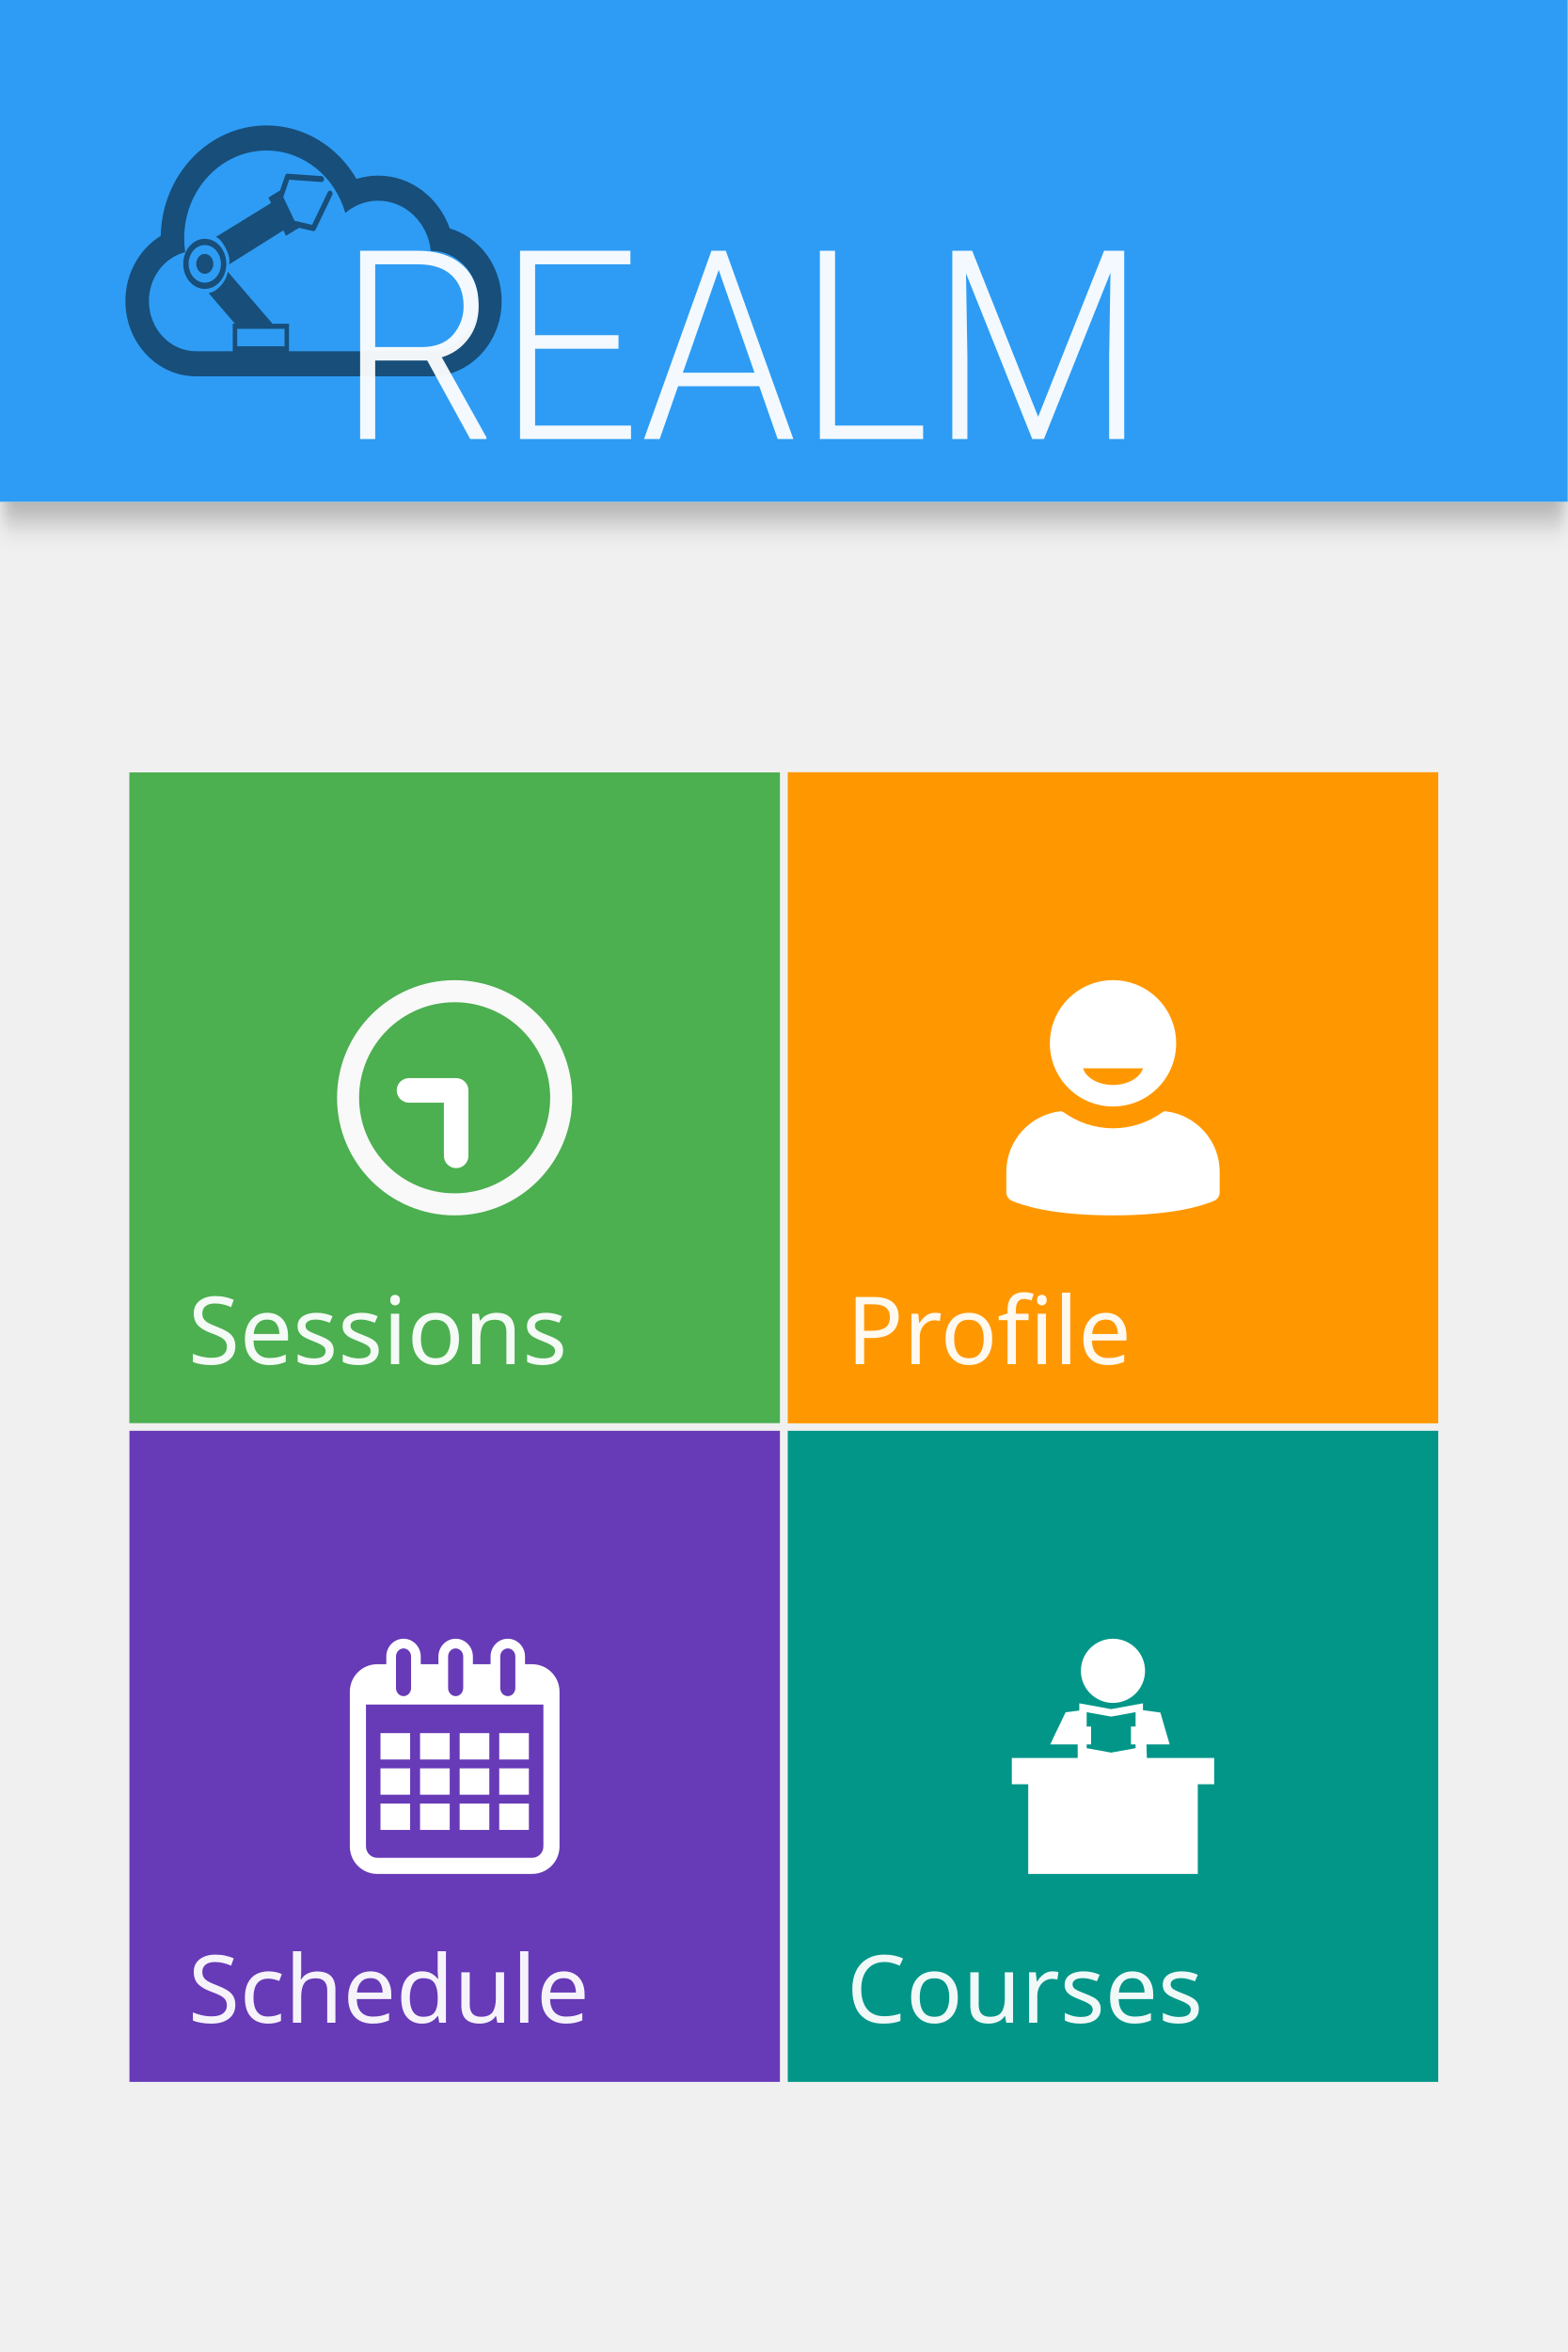
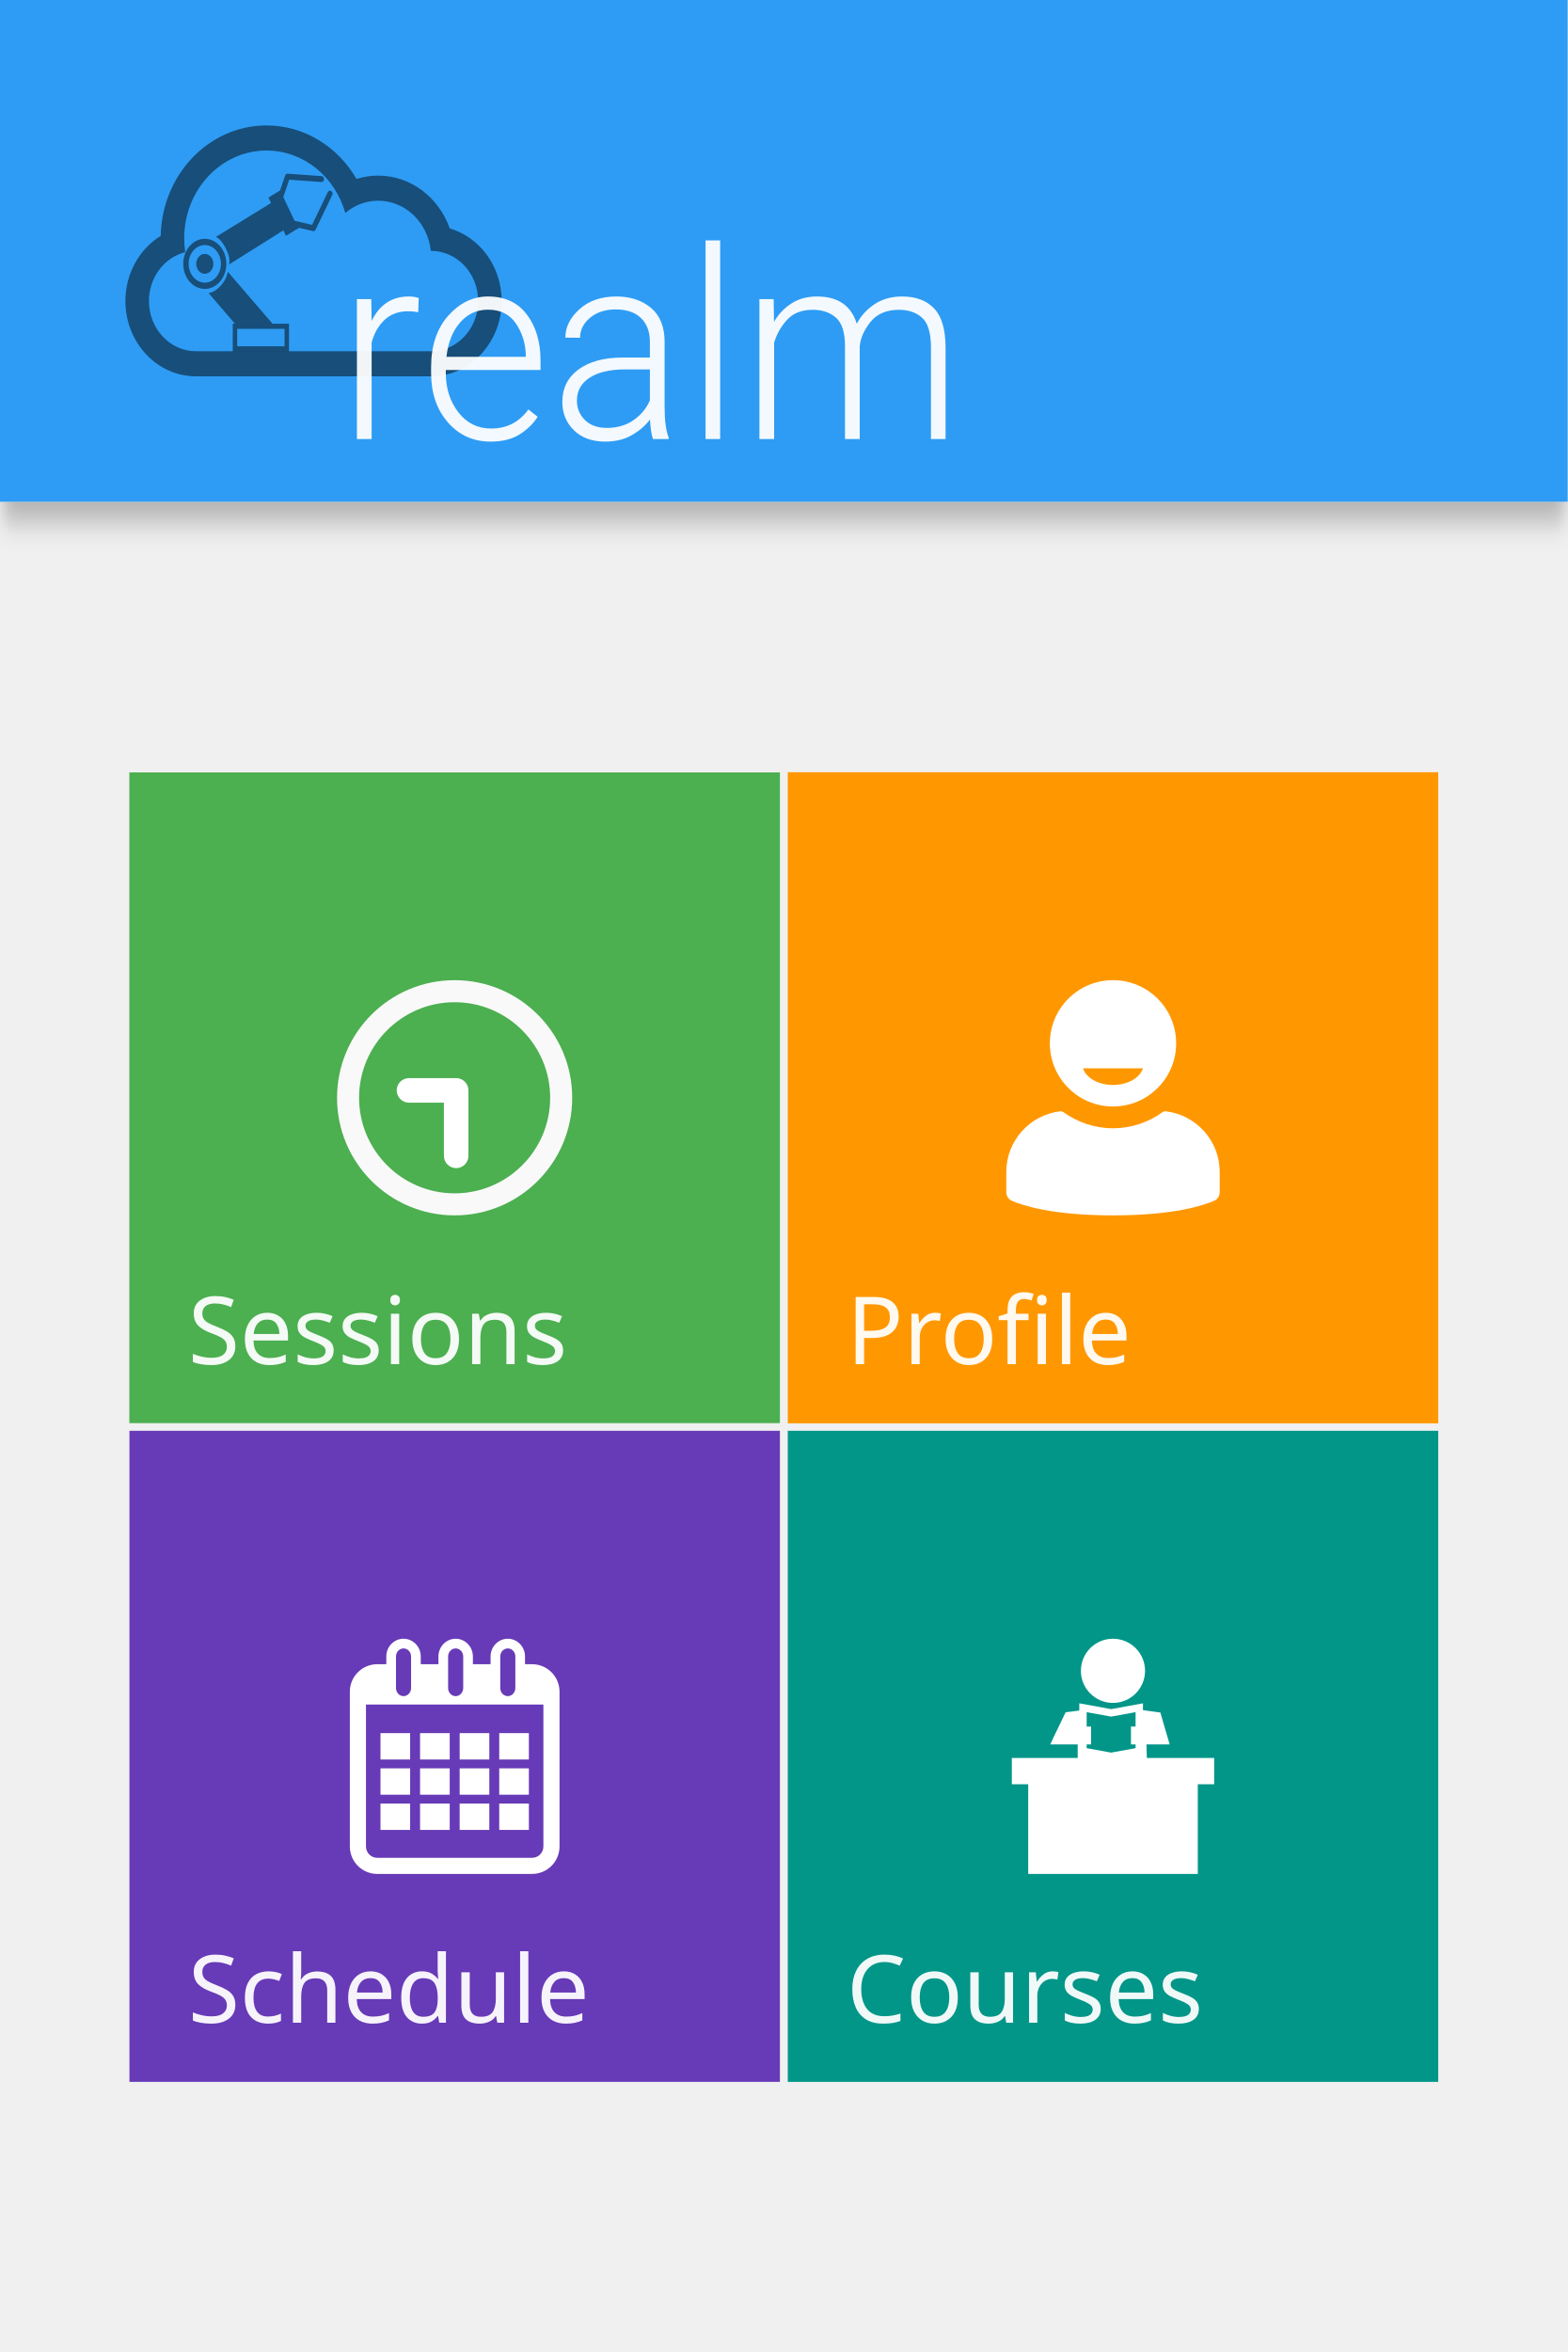
<svg xmlns="http://www.w3.org/2000/svg" width="400" height="600" id="svg2" version="1.1">
  <defs id="defs4">
    <filter id="filter4358" color-interpolation-filters="sRGB">
      <feGaussianBlur stdDeviation="3.64" id="feGaussianBlur4360" />
    </filter>
  </defs>
  <g id="layer1" transform="translate(0,-452.3622)">
    <g transform="translate(-0.235483,92.36218)" style="display:inline;enable-background:new" id="g5261">
      <g transform="matrix(0.6666855,0,0,1,0.224165,360)" id="g4362">
        <rect style="fill:#000000;fill-opacity:0.259;stroke:none;filter:url(#filter4358)" id="rect4352" width="600" height="128" x="0" y="5" />
        <rect y="0" x="0" height="128" width="600" id="rect4354" style="fill:#ffffff;fill-opacity:1;stroke:none" />
        <rect style="fill:#2196f3;fill-opacity:0.941;stroke:none" id="rect4356" width="600" height="128" x="0" y="0" />
      </g>
      <g id="g5238" transform="translate(28.14415,417)">
        <g id="g5191" transform="matrix(0.9988725,0,0,0.9988725,-5.263067,-33.82963)">
          <g id="g3-6" transform="matrix(0.6641603,0,0,0.7720672,21.95289,19.14967)">
            <g id="g5-1">
              <path d="m 20.378,34.999 c 0,0 -0.05,2.061 -2.51,4.513 -2.46,2.454 -4.833,2.577 -4.833,2.577 L 23.17,52.226 h -0.841 v 9.176 H 43.954 V 52.226 H 37.608 L 20.378,34.999 z m 21.867,24.69 H 24.04 v -5.751 h 18.206 v 5.751 z" id="path7-8" style="opacity:0.5" />
            </g>
            <g id="g9-9">
              <circle cx="11.572" cy="32.433" r="3.284" id="circle11-2" d="m 14.856,32.433 c 0,1.814 -1.47,3.284 -3.284,3.284 -1.814,0 -3.284,-1.47 -3.284,-3.284 0,-1.814 1.47,-3.284 3.284,-3.284 1.814,0 3.284,1.47 3.284,3.284 z" style="opacity:0.5" />
            </g>
            <g id="g13-7">
              <path d="m 19.856,32.433 c 0,-0.285 -0.014,-0.566 -0.042,-0.844 -0.432,-4.243 -3.974,-7.44 -8.243,-7.44 -4.569,0 -8.284,3.715 -8.284,8.284 0,4.567 3.715,8.283 8.284,8.283 4.571,0 8.285,-3.716 8.285,-8.283 z m -8.284,6.214 c -3.426,0 -6.213,-2.787 -6.213,-6.215 0,-3.428 2.787,-6.215 6.213,-6.215 3.428,0 6.215,2.787 6.215,6.215 0,3.428 -2.787,6.215 -6.215,6.215 z" id="path15-9" style="opacity:0.5" />
            </g>
            <g id="g17-5">
              <path d="M 60.213,8.344 C 59.921,8.179 59.551,8.179 59.254,8.346 59.098,8.435 58.969,8.566 58.885,8.72 l -6.045,10.811 -6.753,-1.347 -4.319,-7.831 2.269,-5.762 12.347,0.771 0.09,0.003 c 0.15,0 0.304,-0.036 0.445,-0.111 C 57.222,5.092 57.415,4.792 57.434,4.453 57.452,4.19 57.366,3.941 57.194,3.744 57.021,3.549 56.783,3.433 56.522,3.415 L 43.399,2.598 c -0.422,0 -0.765,0.231 -0.916,0.616 l -1.94,4.919 0,0 -4.467,2.361 0.961,1.824 -21.249,11.239 c 0,0 1.609,0.055 3.84,3.727 2.231,3.674 1.213,5.379 1.213,5.379 l 20.972,-11.323 0.961,1.82 3.892,-2.061 0.995,-0.396 -0.199,-0.255 5.693,1.136 c 0.064,0.014 0.132,0.021 0.195,0.021 0.354,0 0.68,-0.192 0.848,-0.498 L 60.59,9.672 c 0.26,-0.47 0.091,-1.067 -0.377,-1.328 z" id="path19-4" style="opacity:0.5" />
            </g>
          </g>
          <g id="g5186">
            <path style="opacity:0.5" id="path3050-3" d="M 92.216,35.148 C 89.435,27.264 82.299,21.654 73.938,21.654 c -1.925,0 -3.784,0.298 -5.544,0.852 -4.763,-8.204 -13.278,-13.667 -22.988,-13.667 -14.732,0 -26.709,12.571 -27.024,28.201 -5.388,3.329 -9.016,9.547 -9.016,16.649 0,10.61 8.07,19.222 18.02,19.222 h 60.068 c 9.947,0 18.02,-8.627 18.02,-19.222 0,-8.861 -5.616,-16.316 -13.257,-18.543 z m -4.754,31.357 H 27.376 c -6.616,0 -12.005,-5.738 -12.005,-12.814 0,-6.064 3.958,-11.155 9.268,-12.481 -0.168,-1.15 -0.258,-2.332 -0.258,-3.537 0,-12.385 9.413,-22.425 21.024,-22.425 9.497,0 17.522,6.718 20.129,15.938 2.31,-1.957 5.223,-3.124 8.403,-3.124 6.956,0 12.689,5.606 13.434,12.814 h 0.09 c 6.616,0 12.005,5.738 12.005,12.814 0,7.064 -5.373,12.814 -12.005,12.814 z" />
            <text transform="scale(0.9738479,1.026854)" id="text2994-3" y="86.604" x="65.326" style="font-size:65.876px;font-style:normal;font-variant:normal;font-weight:200;font-stretch:normal;line-height:125%;letter-spacing:0px;word-spacing:0px;fill:#ffffff;fill-opacity:0.941;stroke:none;font-family:Roboto;-inkscape-font-specification:Roboto" xml:space="preserve">
-               <tspan y="86.604" x="65.326" id="tspan2996-4" style="font-size:65.876px;font-style:normal;font-variant:normal;font-weight:300;font-stretch:normal;text-align:start;line-height:125%;writing-mode:lr-tb;text-anchor:start;fill:#ffffff;fill-opacity:0.941;font-family:Roboto;-inkscape-font-specification:Roboto Light">REALM</tspan>
+               <tspan y="86.604" x="65.326" id="tspan2996-4" style="font-size:65.876px;font-style:normal;font-variant:normal;font-weight:300;font-stretch:normal;text-align:start;line-height:125%;writing-mode:lr-tb;text-anchor:start;fill:#ffffff;fill-opacity:0.941;font-family:Roboto;-inkscape-font-specification:Roboto Light">realm</tspan>
            </text>
          </g>
        </g>
      </g>
    </g>
    <rect y="196" x="32" height="168" width="168" id="rect4488" style="fill:#000000;fill-opacity:0;stroke:none" transform="translate(0,452.3622)" />
    <rect style="fill:#4caf50;fill-opacity:1;stroke:none" id="rect5272" width="166" height="166" x="33" y="649.407" />
    <rect y="649.362" x="201" height="166.089" width="165.973" id="rect5274" style="fill:#ff9800;fill-opacity:1;stroke:none" />
    <rect style="fill:#673ab7;fill-opacity:1;stroke:none" id="rect5276" width="165.973" height="166.089" x="33.027" y="817.362" />
    <rect y="817.362" x="201" height="166.089" width="165.973" id="rect5278" style="fill:#009688;fill-opacity:0.995;stroke:none" />
    <g transform="matrix(0.4695056,0,0,0.4695056,85.96432,702.4069)" id="g5294">
      <path d="M 63.973,0 C 28.682,0 0.076,28.61 0.076,63.897 c 0,35.287 28.606,63.897 63.897,63.897 35.287,0 63.897,-28.61 63.897,-63.897 C 127.871,28.61 99.26,0 63.973,0 z m 0,115.82 c -28.632,0 -51.923,-23.291 -51.923,-51.923 0,-28.632 23.291,-51.923 51.923,-51.923 28.632,0 51.923,23.291 51.923,51.923 0,28.632 -23.291,51.923 -51.923,51.923 z" id="path5296" style="fill:#f9f9f9" />
      <path d="m 39.163,66.549 h 18.979 v 28.917 c 0,3.677 2.991,6.669 6.668,6.669 3.677,0 6.669,-2.992 6.669,-6.669 V 59.88 c 0,-3.677 -2.992,-6.669 -6.669,-6.669 H 39.163 c -3.677,0 -6.669,2.992 -6.669,6.669 0,3.677 2.992,6.669 6.669,6.669 z" id="path5298" style="fill:#ffffff" />
    </g>
    <path d="m 283.987,734.629 c 8.898,0 16.111,-7.213 16.111,-16.111 0,-8.898 -7.213,-16.111 -16.111,-16.111 -8.898,0 -16.111,7.213 -16.111,16.111 0,8.898 7.213,16.111 16.111,16.111 z m 7.635,-9.734 c -0.733,2.423 -3.872,4.245 -7.635,4.245 -3.763,0 -6.902,-1.822 -7.635,-4.245 h 15.27 z m 19.587,26.401 v 5.311 c 0,0.787 -0.58,1.702 -1.299,2.022 -2.787,1.24 -10.389,3.778 -25.924,3.778 -15.534,0 -23.137,-2.538 -25.924,-3.778 -0.719,-0.32 -1.299,-1.235 -1.299,-2.022 v -5.311 c 0,-7.958 6.059,-14.56 13.791,-15.444 0.235,-0.027 0.583,0.074 0.775,0.212 3.565,2.581 7.929,4.121 12.657,4.121 4.727,0 9.092,-1.54 12.657,-4.121 0.192,-0.139 0.54,-0.239 0.775,-0.212 7.732,0.884 13.791,7.486 13.791,15.444 z" id="path5346" style="fill:#ffffff" />
    <g id="g5416" transform="matrix(1.882707,0,0,1.882707,258.1719,870.4069)" style="fill:#ffffff">
      <circle cx="13.706" cy="4.348" r="4.348" id="circle5418" d="m 18.054,4.348 c 0,2.401 -1.947,4.348 -4.348,4.348 C 11.305,8.696 9.358,6.749 9.358,4.348 9.358,1.947 11.305,0 13.706,0 c 2.401,0 4.348,1.947 4.348,4.348 z" style="fill:#ffffff" />
      <path d="m 18.298,16.155 -0.052,-1.836 h 3.148 L 20.679,11.896 20.132,9.999 17.772,9.676 V 8.75 L 13.457,9.536 9.141,8.75 V 9.73 L 7.289,9.967 5.462,13.757 H 5.474 L 5.206,14.32 h 3.718 v 1.836 H 0 v 3.56 H 2.221 V 31.869 H 25.202 V 19.715 h 2.221 v -3.56 h -9.125 z m -1.526,-4.259 h -0.628 v 2.423 h 0.628 v 0.508 l -3.315,0.604 -3.315,-0.604 v -0.508 h 0.597 V 11.896 H 10.142 V 9.949 l 3.315,0.603 3.315,-0.603 v 1.947 z" id="path5420" style="fill:#ffffff" />
    </g>
    <g id="g5422" transform="matrix(3.137846,0,0,3.137846,96,808.3632)" />
    <g id="g5424" transform="matrix(3.137846,0,0,3.137846,96,808.3632)" />
    <g id="g5426" transform="matrix(3.137846,0,0,3.137846,96,808.3632)" />
    <g id="g5428" transform="matrix(3.137846,0,0,3.137846,96,808.3632)" />
    <g id="g5430" transform="matrix(3.137846,0,0,3.137846,96,808.3632)" />
    <g id="g5432" transform="matrix(3.137846,0,0,3.137846,96,808.3632)" />
    <g id="g5434" transform="matrix(3.137846,0,0,3.137846,96,808.3632)" />
    <g id="g5436" transform="matrix(3.137846,0,0,3.137846,96,808.3632)" />
    <g id="g5438" transform="matrix(3.137846,0,0,3.137846,96,808.3632)" />
    <g id="g5440" transform="matrix(3.137846,0,0,3.137846,96,808.3632)" />
    <g id="g5442" transform="matrix(3.137846,0,0,3.137846,96,808.3632)" />
    <g id="g5444" transform="matrix(3.137846,0,0,3.137846,96,808.3632)" />
    <g id="g5446" transform="matrix(3.137846,0,0,3.137846,96,808.3632)" />
    <g id="g5448" transform="matrix(3.137846,0,0,3.137846,96,808.3632)" />
    <g id="g5450" transform="matrix(3.137846,0,0,3.137846,96,808.3632)" />
    <g transform="matrix(1.646226,0,0,1.646226,74.85775,859.252)" id="g5570" style="fill:#ffffff">
      <path d="M 37,10.724 H 35.902 V 9.526 c 0,-1.517 -1.197,-2.75 -2.67,-2.75 -1.473,0 -2.67,1.233 -2.67,2.75 v 1.197 h -2.74 V 9.526 c 0,-1.517 -1.197,-2.75 -2.67,-2.75 -1.473,0 -2.67,1.233 -2.67,2.75 v 1.197 h -2.74 V 9.526 c 0,-1.517 -1.197,-2.75 -2.67,-2.75 -1.473,0 -2.67,1.233 -2.67,2.75 v 1.197 H 13 c -2.343,0 -4.25,1.907 -4.25,4.25 v 24 c 0,2.343 1.907,4.25 4.25,4.25 h 24 c 2.344,0 4.25,-1.907 4.25,-4.25 v -24 c 0,-2.342 -1.906,-4.249 -4.25,-4.249 z M 32.063,9.526 c 0,-0.689 0.525,-1.25 1.17,-1.25 0.645,0 1.17,0.561 1.17,1.25 v 4.896 c 0,0.689 -0.525,1.25 -1.17,1.25 -0.645,0 -1.17,-0.561 -1.17,-1.25 V 9.526 z m -8.081,0 c 0,-0.689 0.525,-1.25 1.17,-1.25 0.645,0 1.17,0.561 1.17,1.25 v 4.896 c 0,0.689 -0.525,1.25 -1.17,1.25 -0.645,0 -1.17,-0.561 -1.17,-1.25 V 9.526 z m -8.08,0 c 0,-0.689 0.525,-1.25 1.17,-1.25 0.645,0 1.17,0.561 1.17,1.25 v 4.896 c 0,0.689 -0.525,1.25 -1.17,1.25 -0.645,0 -1.17,-0.561 -1.17,-1.25 V 9.526 z M 38.75,38.974 c 0,0.965 -0.785,1.75 -1.75,1.75 H 13 c -0.965,0 -1.75,-0.785 -1.75,-1.75 v -22 h 27.5 v 22 z" id="path5572" style="fill:#ffffff" />
      <rect x="13.5" y="21.402" width="4.595" height="4.088" id="rect5574" style="fill:#ffffff" />
      <rect x="19.634" y="21.402" width="4.596" height="4.088" id="rect5576" style="fill:#ffffff" />
      <rect x="25.771" y="21.402" width="4.595" height="4.088" id="rect5578" style="fill:#ffffff" />
      <rect x="31.904" y="21.402" width="4.596" height="4.088" id="rect5580" style="fill:#ffffff" />
      <rect x="13.5" y="26.86" width="4.595" height="4.086" id="rect5582" style="fill:#ffffff" />
      <rect x="19.634" y="26.86" width="4.596" height="4.086" id="rect5584" style="fill:#ffffff" />
      <rect x="25.771" y="26.86" width="4.595" height="4.086" id="rect5586" style="fill:#ffffff" />
      <rect x="31.904" y="26.86" width="4.596" height="4.086" id="rect5588" style="fill:#ffffff" />
      <rect x="13.5" y="32.316" width="4.595" height="4.086" id="rect5590" style="fill:#ffffff" />
      <rect x="19.634" y="32.316" width="4.596" height="4.086" id="rect5592" style="fill:#ffffff" />
      <rect x="25.771" y="32.316" width="4.595" height="4.086" id="rect5594" style="fill:#ffffff" />
      <rect x="31.904" y="32.316" width="4.596" height="4.086" id="rect5596" style="fill:#ffffff" />
    </g>
    <flowRoot xml:space="preserve" id="flowRoot5661" style="fill:black;stroke:none;stroke-opacity:1;stroke-width:1px;stroke-linejoin:miter;stroke-linecap:butt;fill-opacity:1;font-family:Sans;font-style:normal;font-weight:normal;font-size:24px;line-height:125%;letter-spacing:0px;word-spacing:0px">
      <flowRegion id="flowRegion5663">
        <rect id="rect5665" width="233.571" height="185.714" x="35.714" y="310.714" style="font-size:24px" />
      </flowRegion>
      <flowPara id="flowPara5667" />
    </flowRoot>
    <text xml:space="preserve" style="font-size:40px;font-style:normal;font-weight:normal;line-height:125%;letter-spacing:0px;word-spacing:0px;fill:#ffffff;fill-opacity:0.941;stroke:none;font-family:Sans" x="48" y="800.362" id="text5669">
      <tspan id="tspan5671" x="48" y="800.362" style="font-size:24px;fill:#ffffff;fill-opacity:0.941;font-family:Roboto Th;-inkscape-font-specification:Roboto Th">Sessions</tspan>
    </text>
    <text id="text5675" y="968.362" x="48" style="font-size:40px;font-style:normal;font-weight:normal;line-height:125%;letter-spacing:0px;word-spacing:0px;fill:#ffffff;fill-opacity:0.941;stroke:none;font-family:Sans" xml:space="preserve">
      <tspan style="font-size:24px;fill:#ffffff;fill-opacity:0.941;font-family:Roboto Th;-inkscape-font-specification:Roboto Th" y="968.362" x="48" id="tspan5677">Schedule</tspan>
    </text>
    <text id="text5679" y="800.362" x="216" style="font-size:40px;font-style:normal;font-weight:normal;line-height:125%;letter-spacing:0px;word-spacing:0px;fill:#ffffff;fill-opacity:0.941;stroke:none;font-family:Sans" xml:space="preserve">
      <tspan style="font-size:24px;fill:#ffffff;fill-opacity:0.941;font-family:Roboto Th;-inkscape-font-specification:Roboto Th" y="800.362" x="216" id="tspan5681">Profile</tspan>
    </text>
    <text xml:space="preserve" style="font-size:40px;font-style:normal;font-weight:normal;line-height:125%;letter-spacing:0px;word-spacing:0px;fill:#ffffff;fill-opacity:0.941;stroke:none;font-family:Sans" x="216" y="968.362" id="text5683">
      <tspan id="tspan5685" x="216" y="968.362" style="font-size:24px;fill:#ffffff;fill-opacity:0.941;font-family:Roboto Th;-inkscape-font-specification:Roboto Th">Courses</tspan>
    </text>
  </g>
</svg>
